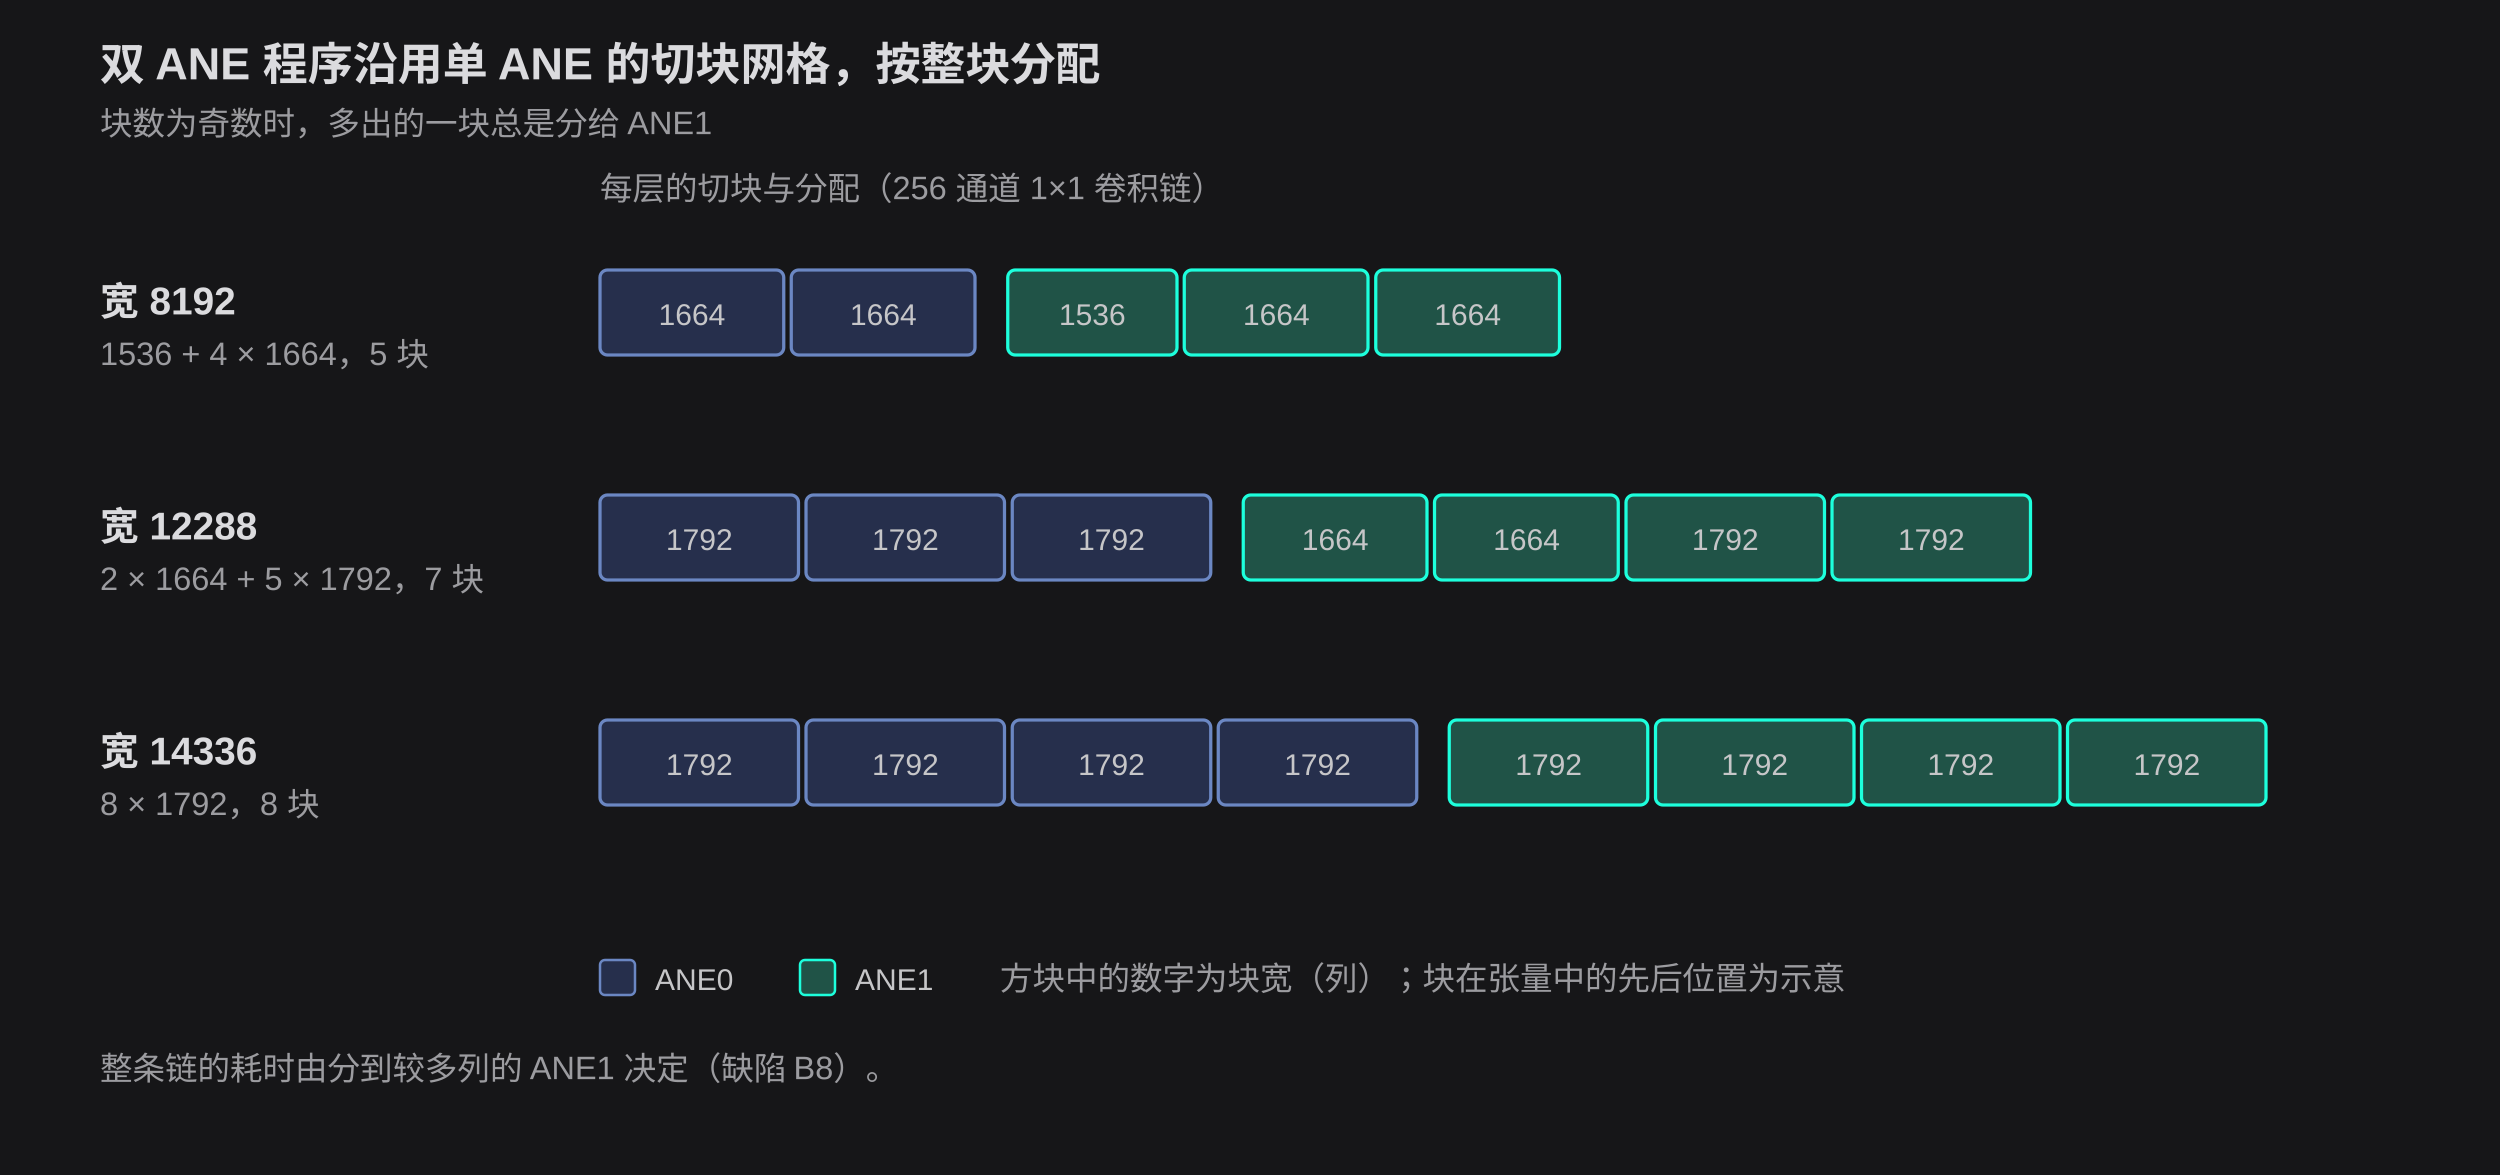
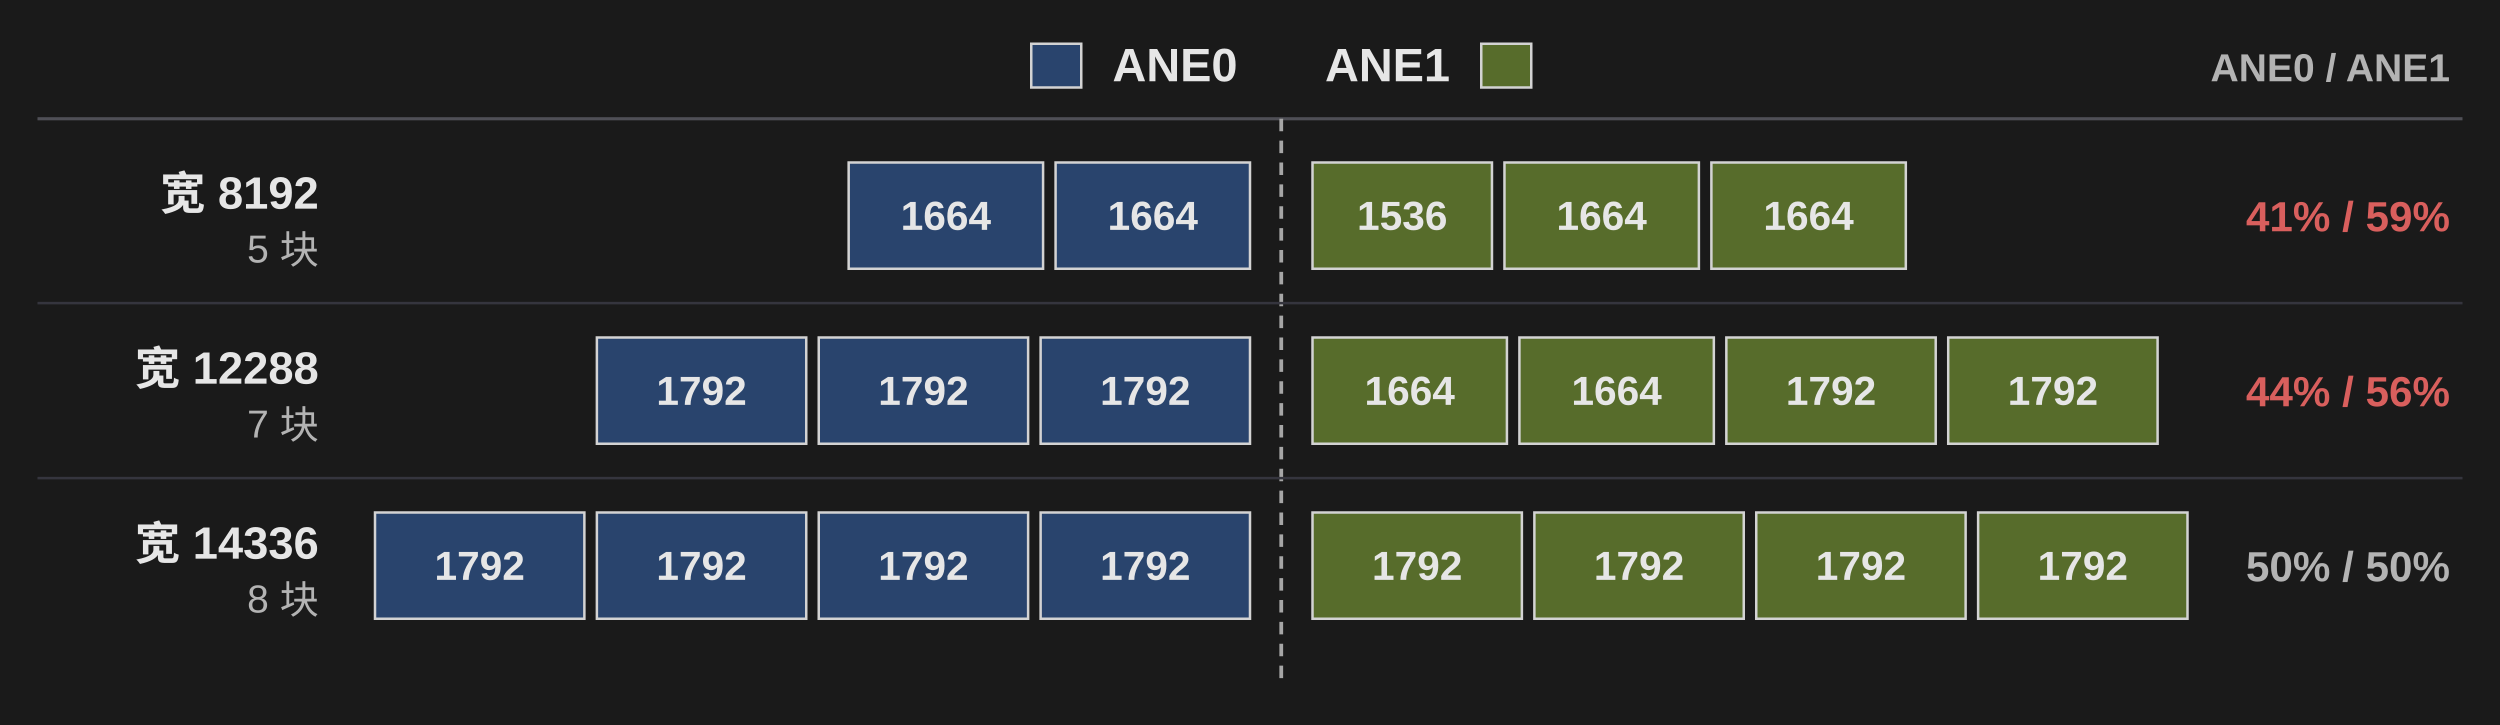
- <svg xmlns="http://www.w3.org/2000/svg" viewBox="0 0 1000 470" font-family="PingFang SC, Helvetica Neue, Arial, sans-serif">
-   <rect x="0" y="0" width="1000" height="470" fill="#161618" />
-   <style>text{fill:#dbdbde} .h{font-size:18px;font-weight:600} .h2{font-size:15.5px;font-weight:600} .b{font-size:14.5px;fill:#c6c6c8} .c{font-size:13px;fill:#9c9ca0} .s{font-size:12px;fill:#c6c6c8} .mid{text-anchor:middle} .end{text-anchor:end}</style>
-   <text class="h" x="40" y="32">双 ANE 程序沿用单 ANE 的切块网格，按整块分配</text>
-   <text class="c" x="40" y="54">块数为奇数时，多出的一块总是分给 ANE1</text>
-   <text class="c" x="240" y="80">每层的切块与分配（256 通道 1×1 卷积链）</text>
-   <text class="h2" x="40" y="126">宽 8192</text>
-   <text class="c" x="40" y="146">1536 + 4 × 1664，5 块</text>
-   <rect x="240.0" y="108" width="73.5" height="34" rx="3" fill="#262f4c" stroke="#6b87c3" stroke-width="1.3" />
-   <text class="s mid" x="276.772" y="130">1664</text>
-   <rect x="316.5" y="108" width="73.5" height="34" rx="3" fill="#262f4c" stroke="#6b87c3" stroke-width="1.3" />
-   <text class="s mid" x="353.316" y="130">1664</text>
-   <rect x="403.1" y="108" width="67.7" height="34" rx="3" fill="#205347" stroke="#1dffdc" stroke-width="1.3" />
-   <text class="s mid" x="436.916" y="130">1536</text>
-   <rect x="473.7" y="108" width="73.5" height="34" rx="3" fill="#205347" stroke="#1dffdc" stroke-width="1.3" />
-   <text class="s mid" x="510.516" y="130">1664</text>
-   <rect x="550.3" y="108" width="73.5" height="34" rx="3" fill="#205347" stroke="#1dffdc" stroke-width="1.3" />
-   <text class="s mid" x="587.06" y="130">1664</text>
-   <text class="h2" x="40" y="216">宽 12288</text>
-   <text class="c" x="40" y="236">2 × 1664 + 5 × 1792，7 块</text>
-   <rect x="240.0" y="198" width="79.4" height="34" rx="3" fill="#262f4c" stroke="#6b87c3" stroke-width="1.3" />
-   <text class="s mid" x="279.716" y="220">1792</text>
-   <rect x="322.4" y="198" width="79.4" height="34" rx="3" fill="#262f4c" stroke="#6b87c3" stroke-width="1.3" />
-   <text class="s mid" x="362.148" y="220">1792</text>
-   <rect x="404.9" y="198" width="79.4" height="34" rx="3" fill="#262f4c" stroke="#6b87c3" stroke-width="1.3" />
-   <text class="s mid" x="444.58" y="220">1792</text>
-   <rect x="497.3" y="198" width="73.5" height="34" rx="3" fill="#205347" stroke="#1dffdc" stroke-width="1.3" />
-   <text class="s mid" x="534.068" y="220">1664</text>
-   <rect x="573.8" y="198" width="73.5" height="34" rx="3" fill="#205347" stroke="#1dffdc" stroke-width="1.3" />
-   <text class="s mid" x="610.612" y="220">1664</text>
-   <rect x="650.4" y="198" width="79.4" height="34" rx="3" fill="#205347" stroke="#1dffdc" stroke-width="1.3" />
-   <text class="s mid" x="690.1" y="220">1792</text>
-   <rect x="732.8" y="198" width="79.4" height="34" rx="3" fill="#205347" stroke="#1dffdc" stroke-width="1.3" />
-   <text class="s mid" x="772.532" y="220">1792</text>
-   <text class="h2" x="40" y="306">宽 14336</text>
-   <text class="c" x="40" y="326">8 × 1792，8 块</text>
-   <rect x="240.0" y="288" width="79.4" height="34" rx="3" fill="#262f4c" stroke="#6b87c3" stroke-width="1.3" />
-   <text class="s mid" x="279.716" y="310">1792</text>
-   <rect x="322.4" y="288" width="79.4" height="34" rx="3" fill="#262f4c" stroke="#6b87c3" stroke-width="1.3" />
-   <text class="s mid" x="362.148" y="310">1792</text>
-   <rect x="404.9" y="288" width="79.4" height="34" rx="3" fill="#262f4c" stroke="#6b87c3" stroke-width="1.3" />
-   <text class="s mid" x="444.58" y="310">1792</text>
-   <rect x="487.3" y="288" width="79.4" height="34" rx="3" fill="#262f4c" stroke="#6b87c3" stroke-width="1.3" />
-   <text class="s mid" x="527.012" y="310">1792</text>
-   <rect x="579.7" y="288" width="79.4" height="34" rx="3" fill="#205347" stroke="#1dffdc" stroke-width="1.3" />
-   <text class="s mid" x="619.444" y="310">1792</text>
-   <rect x="662.2" y="288" width="79.4" height="34" rx="3" fill="#205347" stroke="#1dffdc" stroke-width="1.3" />
-   <text class="s mid" x="701.876" y="310">1792</text>
-   <rect x="744.6" y="288" width="79.4" height="34" rx="3" fill="#205347" stroke="#1dffdc" stroke-width="1.3" />
-   <text class="s mid" x="784.308" y="310">1792</text>
-   <rect x="827.0" y="288" width="79.4" height="34" rx="3" fill="#205347" stroke="#1dffdc" stroke-width="1.3" />
-   <text class="s mid" x="866.74" y="310">1792</text>
-   <rect x="240" y="384" width="14" height="14" rx="2" fill="#262f4c" stroke="#6b87c3" />
-   <text class="s" x="262" y="396">ANE0</text>
-   <rect x="320" y="384" width="14" height="14" rx="2" fill="#205347" stroke="#1dffdc" />
-   <text class="s" x="342" y="396">ANE1</text>
-   <text class="c" x="400" y="396">方块中的数字为块宽（列）；块在张量中的先后位置为示意</text>
-   <text class="c" x="40" y="432">整条链的耗时由分到较多列的 ANE1 决定（缺陷 B8）。</text>
+ <svg xmlns="http://www.w3.org/2000/svg" viewBox="0 0 800 232" width="800" height="232">
+   <rect x="0" y="0" width="800" height="232" fill="#161618" />
+   <style>text{font-family:Arial,"Helvetica Neue","PingFang SC",sans-serif}</style>
+   <defs />
+   <rect width="800" height="232" fill="#1a1a1a" />
+   <rect x="330" y="14" width="16" height="14" rx="0" fill="#29446d" stroke="#d3d3d3" stroke-width="0.8" />
+   <text x="396" y="26" text-anchor="end" style="font-size:15px;fill:#e6e6e6;font-weight:600">ANE0</text>
+   <text x="424" y="26" text-anchor="start" style="font-size:15px;fill:#e6e6e6;font-weight:600">ANE1</text>
+   <rect x="474" y="14" width="16" height="14" rx="0" fill="#576c2b" stroke="#d3d3d3" stroke-width="0.8" />
+   <text x="784" y="26" text-anchor="end" style="font-size:12.5px;fill:#b3b3b3;font-weight:600">ANE0 / ANE1</text>
+   <line x1="12" y1="38" x2="788" y2="38" stroke="#4f4f56" stroke-width="1" />
+   <line x1="410" y1="38" x2="410" y2="218" stroke="#a6a6a6" stroke-width="1.2" stroke-dasharray="4 3" />
+   <text x="102" y="67" text-anchor="end" style="font-size:14.5px;fill:#e6e6e6;font-weight:600">宽 8192</text>
+   <text x="102" y="84" text-anchor="end" style="font-size:12.5px;fill:#b3b3b3;font-weight:400">5 块</text>
+   <rect x="337.786" y="52" width="62.214" height="34" rx="0" fill="#29446d" stroke="#d3d3d3" stroke-width="0.8" />
+   <text x="368.893" y="73.55" text-anchor="middle" style="font-size:13px;fill:#e6e6e6;font-weight:600">1664</text>
+   <rect x="271.571" y="52" width="62.214" height="34" rx="0" fill="#29446d" stroke="#d3d3d3" stroke-width="0.8" />
+   <text x="302.679" y="73.55" text-anchor="middle" style="font-size:13px;fill:#e6e6e6;font-weight:600">1664</text>
+   <rect x="420" y="52" width="57.429" height="34" rx="0" fill="#576c2b" stroke="#d3d3d3" stroke-width="0.8" />
+   <text x="448.714" y="73.55" text-anchor="middle" style="font-size:13px;fill:#e6e6e6;font-weight:600">1536</text>
+   <rect x="481.429" y="52" width="62.214" height="34" rx="0" fill="#576c2b" stroke="#d3d3d3" stroke-width="0.8" />
+   <text x="512.536" y="73.55" text-anchor="middle" style="font-size:13px;fill:#e6e6e6;font-weight:600">1664</text>
+   <rect x="547.643" y="52" width="62.214" height="34" rx="0" fill="#576c2b" stroke="#d3d3d3" stroke-width="0.8" />
+   <text x="578.75" y="73.55" text-anchor="middle" style="font-size:13px;fill:#e6e6e6;font-weight:600">1664</text>
+   <text x="784" y="74" text-anchor="end" style="font-size:13.5px;fill:#d95f5d;font-weight:600">41% / 59%</text>
+   <line x1="12" y1="97" x2="788" y2="97" stroke="#35353e" stroke-width="0.8" />
+   <text x="102" y="123" text-anchor="end" style="font-size:14.5px;fill:#e6e6e6;font-weight:600">宽 12288</text>
+   <text x="102" y="140" text-anchor="end" style="font-size:12.5px;fill:#b3b3b3;font-weight:400">7 块</text>
+   <rect x="333.0" y="108" width="67.0" height="34" rx="0" fill="#29446d" stroke="#d3d3d3" stroke-width="0.8" />
+   <text x="366.5" y="129.55" text-anchor="middle" style="font-size:13px;fill:#e6e6e6;font-weight:600">1792</text>
+   <rect x="262.0" y="108" width="67.0" height="34" rx="0" fill="#29446d" stroke="#d3d3d3" stroke-width="0.8" />
+   <text x="295.5" y="129.55" text-anchor="middle" style="font-size:13px;fill:#e6e6e6;font-weight:600">1792</text>
+   <rect x="191.0" y="108" width="67.0" height="34" rx="0" fill="#29446d" stroke="#d3d3d3" stroke-width="0.8" />
+   <text x="224.5" y="129.55" text-anchor="middle" style="font-size:13px;fill:#e6e6e6;font-weight:600">1792</text>
+   <rect x="420" y="108" width="62.214" height="34" rx="0" fill="#576c2b" stroke="#d3d3d3" stroke-width="0.8" />
+   <text x="451.107" y="129.55" text-anchor="middle" style="font-size:13px;fill:#e6e6e6;font-weight:600">1664</text>
+   <rect x="486.214" y="108" width="62.214" height="34" rx="0" fill="#576c2b" stroke="#d3d3d3" stroke-width="0.8" />
+   <text x="517.321" y="129.55" text-anchor="middle" style="font-size:13px;fill:#e6e6e6;font-weight:600">1664</text>
+   <rect x="552.429" y="108" width="67.0" height="34" rx="0" fill="#576c2b" stroke="#d3d3d3" stroke-width="0.8" />
+   <text x="585.929" y="129.55" text-anchor="middle" style="font-size:13px;fill:#e6e6e6;font-weight:600">1792</text>
+   <rect x="623.429" y="108" width="67.0" height="34" rx="0" fill="#576c2b" stroke="#d3d3d3" stroke-width="0.8" />
+   <text x="656.929" y="129.55" text-anchor="middle" style="font-size:13px;fill:#e6e6e6;font-weight:600">1792</text>
+   <text x="784" y="130" text-anchor="end" style="font-size:13.5px;fill:#d95f5d;font-weight:600">44% / 56%</text>
+   <line x1="12" y1="153" x2="788" y2="153" stroke="#35353e" stroke-width="0.8" />
+   <text x="102" y="179" text-anchor="end" style="font-size:14.5px;fill:#e6e6e6;font-weight:600">宽 14336</text>
+   <text x="102" y="196" text-anchor="end" style="font-size:12.5px;fill:#b3b3b3;font-weight:400">8 块</text>
+   <rect x="333.0" y="164" width="67.0" height="34" rx="0" fill="#29446d" stroke="#d3d3d3" stroke-width="0.8" />
+   <text x="366.5" y="185.55" text-anchor="middle" style="font-size:13px;fill:#e6e6e6;font-weight:600">1792</text>
+   <rect x="262.0" y="164" width="67.0" height="34" rx="0" fill="#29446d" stroke="#d3d3d3" stroke-width="0.8" />
+   <text x="295.5" y="185.55" text-anchor="middle" style="font-size:13px;fill:#e6e6e6;font-weight:600">1792</text>
+   <rect x="191.0" y="164" width="67.0" height="34" rx="0" fill="#29446d" stroke="#d3d3d3" stroke-width="0.8" />
+   <text x="224.5" y="185.55" text-anchor="middle" style="font-size:13px;fill:#e6e6e6;font-weight:600">1792</text>
+   <rect x="120.0" y="164" width="67.0" height="34" rx="0" fill="#29446d" stroke="#d3d3d3" stroke-width="0.8" />
+   <text x="153.5" y="185.55" text-anchor="middle" style="font-size:13px;fill:#e6e6e6;font-weight:600">1792</text>
+   <rect x="420" y="164" width="67.0" height="34" rx="0" fill="#576c2b" stroke="#d3d3d3" stroke-width="0.8" />
+   <text x="453.5" y="185.55" text-anchor="middle" style="font-size:13px;fill:#e6e6e6;font-weight:600">1792</text>
+   <rect x="491.0" y="164" width="67.0" height="34" rx="0" fill="#576c2b" stroke="#d3d3d3" stroke-width="0.8" />
+   <text x="524.5" y="185.55" text-anchor="middle" style="font-size:13px;fill:#e6e6e6;font-weight:600">1792</text>
+   <rect x="562.0" y="164" width="67.0" height="34" rx="0" fill="#576c2b" stroke="#d3d3d3" stroke-width="0.8" />
+   <text x="595.5" y="185.55" text-anchor="middle" style="font-size:13px;fill:#e6e6e6;font-weight:600">1792</text>
+   <rect x="633.0" y="164" width="67.0" height="34" rx="0" fill="#576c2b" stroke="#d3d3d3" stroke-width="0.8" />
+   <text x="666.5" y="185.55" text-anchor="middle" style="font-size:13px;fill:#e6e6e6;font-weight:600">1792</text>
+   <text x="784" y="186" text-anchor="end" style="font-size:13.5px;fill:#b3b3b3;font-weight:600">50% / 50%</text>
</svg>
